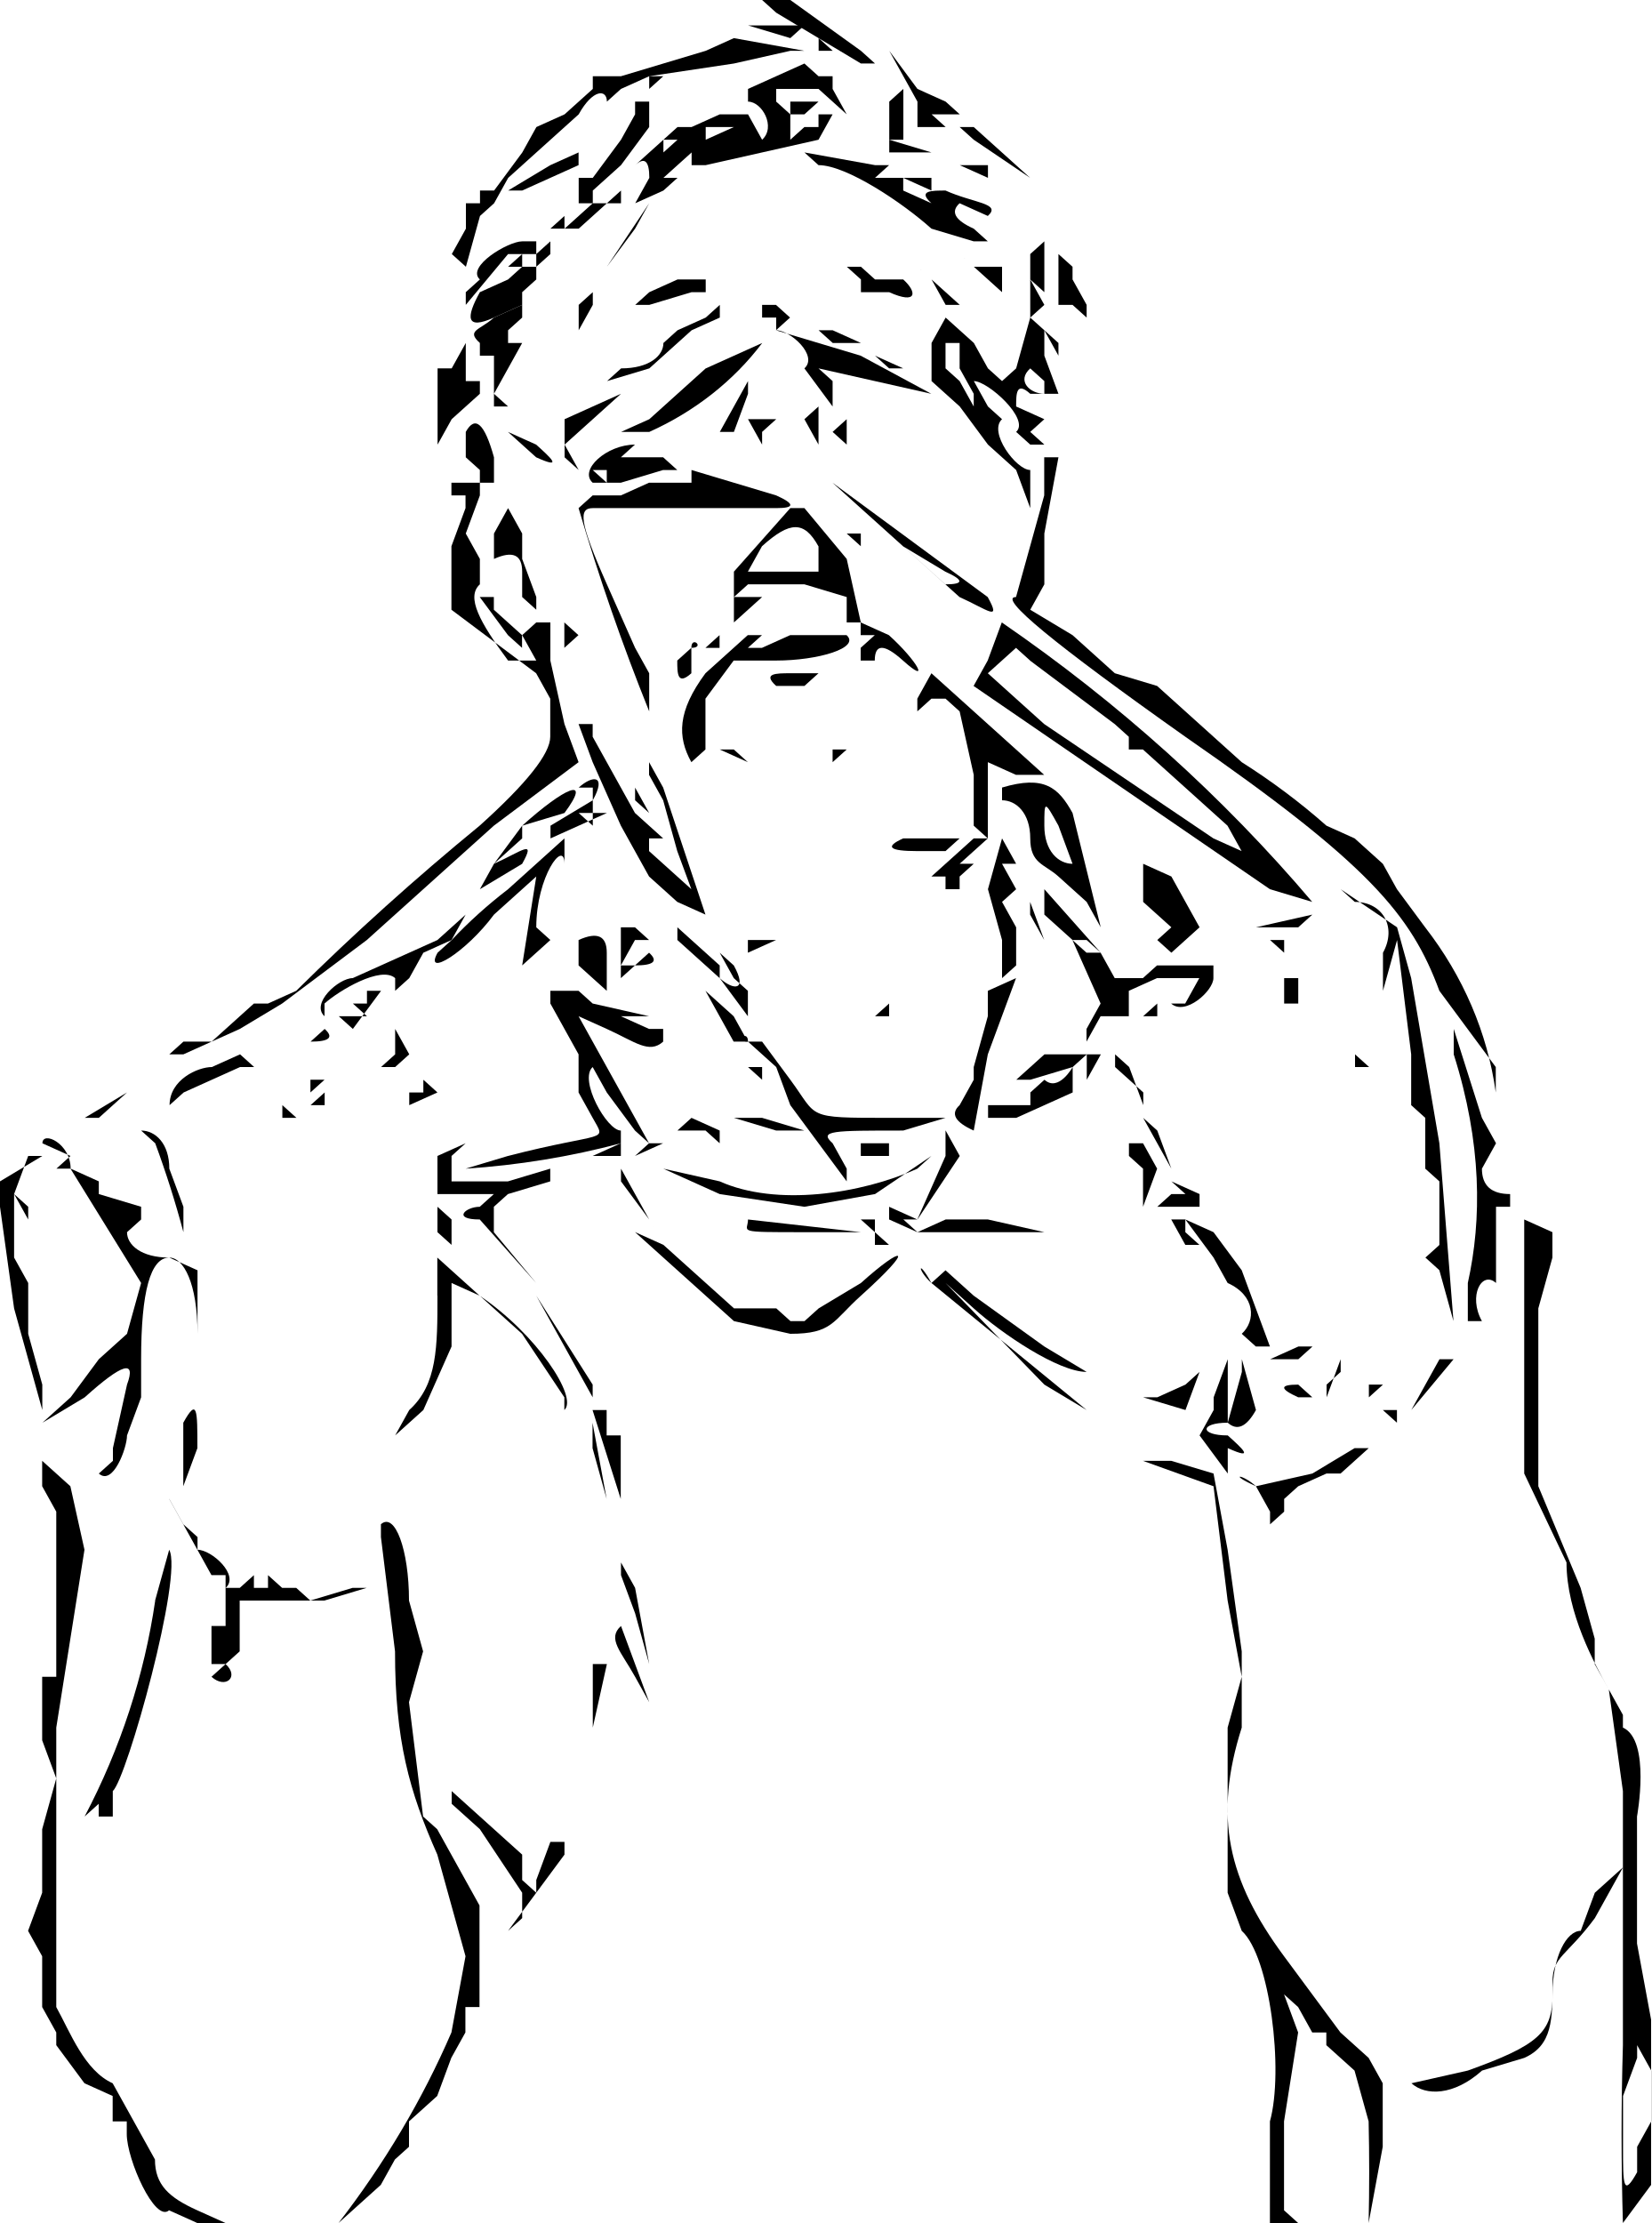
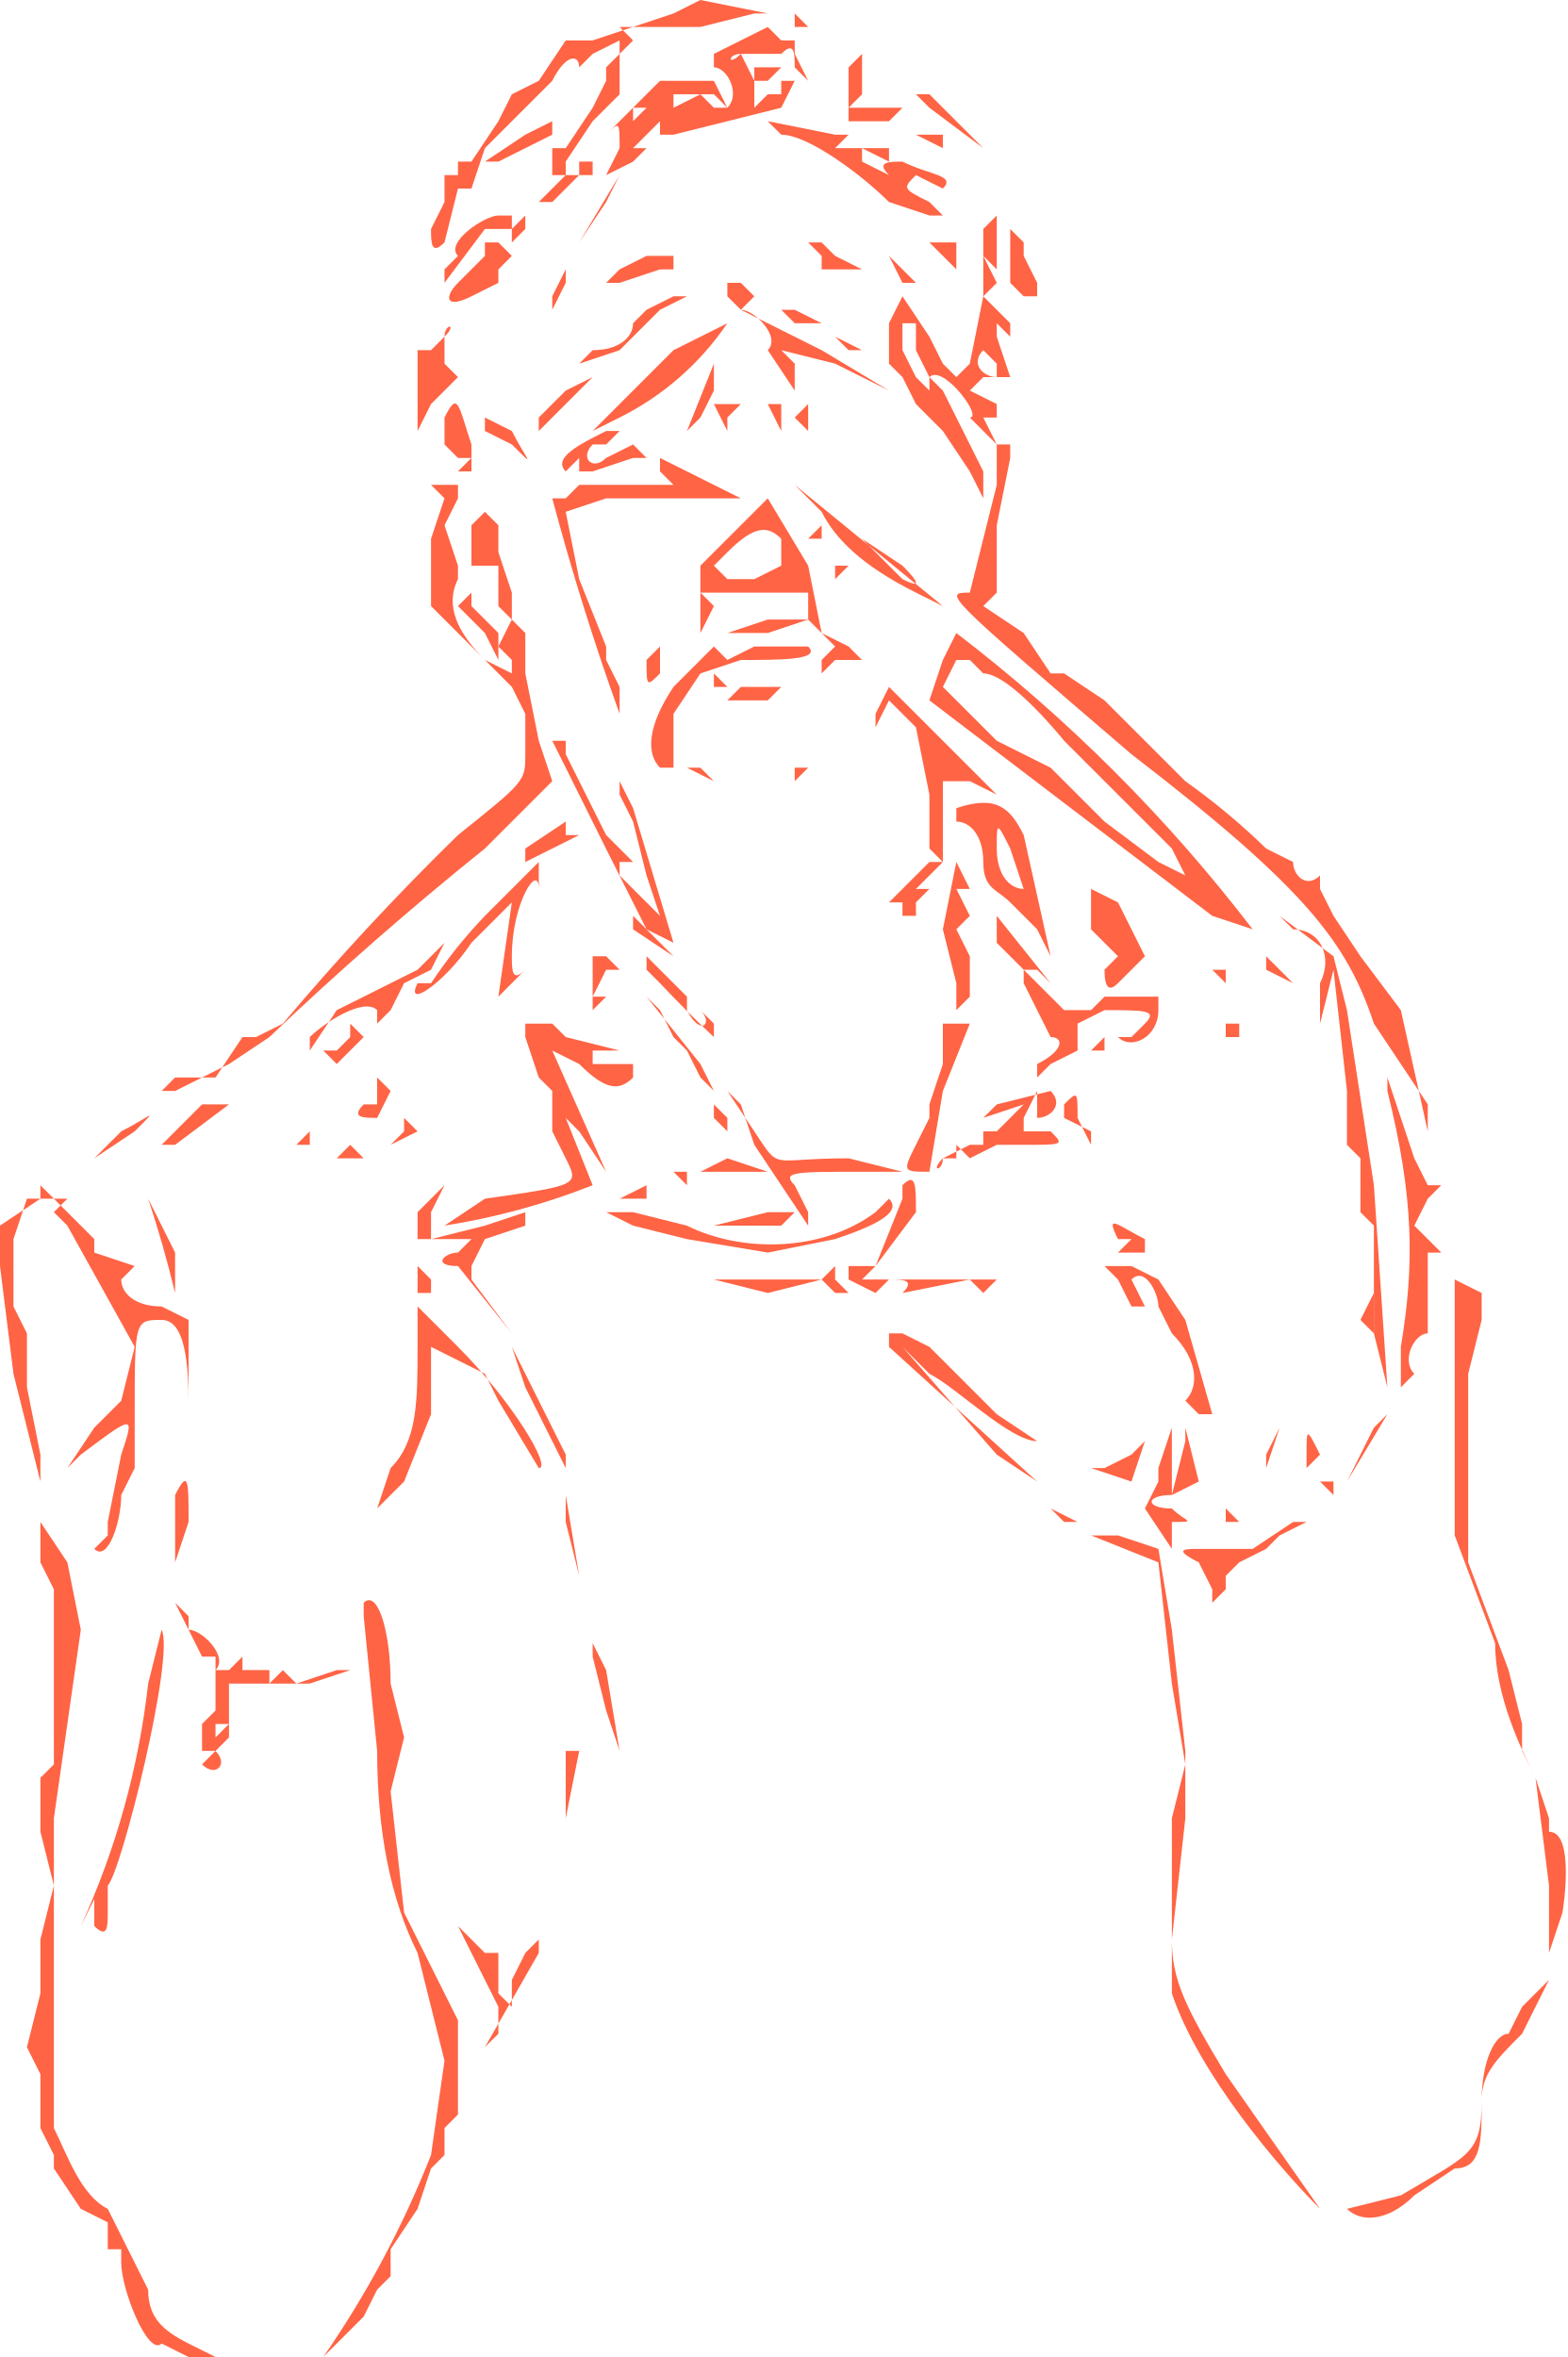
- <svg xmlns="http://www.w3.org/2000/svg" id="Lag_1" viewBox="0 0 130 175">
-   <path d="M60,0l1.11,1,6.67,4h1.11l-1.11-1L62.22,0h-2.22Z" />
-   <path d="M57.78,2h1.11l3.33,1,1.11-1h-5.56Zm-6.67,1h0Zm17.78,0l1.11,1-1.11-1q-1.11,0,0,0Zm-11.11,0l-2.22,1-6.67,2v0h-2.22v1l-2.22,2-2.22,1-1.11,2-2.22,3h-1.11v1h-1.11v2c0-1,0,0,0,0l-1.11,2,1.11,1c1.11,0,0,0,0,0l1.11-4,1.11-1,1.11-2,3.33-3,2.22-2c1.11-2,2.22-2,2.22-1l1.11-1,2.22-1v1q-1.11,0,0,0l1.11-1q.74,0,0,0h-1.11l6.67-1,4.44-1h1.11v0l-5.56-1Zm6.67,1h1.11c1.11,0,0,0,0,0l-1.11-1v1Zm5.56,0l1.11,2,1.11,2v2h2.22l-1.11-1h2.22l-1.11-1-2.22-1-2.22-3Zm-4.44,1h0q-.74,0,0,0Z" />
-   <path d="M61.11,6l-2.22,1v1c1.11,0,2.22,2,1.11,3h-1.11l-1.11-1,1.11,1h1.11l-1.11-2h-2.22l-2.22,1h-1.11l-2.22,2-1.11,1q1.11-1,1.11,1l-1.11,2s0,1,0,0l2.22-1,1.11-1h-1.11q-1.11,1,0,0l1.11-1,1.11-1v1h1.11l4.44-1,4.44-1,1.11-2h-1.11v1h-1.11l-1.11,1v-2l-1.11-1v-1h3.33l1.11,1,1.11,1-1.11-2c0,1,0,0,0,0v-1h-1.11l-1.11-1-2.22,1Zm0,3c0,1,0,0,0,0v0Zm-4.44,1h1.11l-2.22,1v-1h1.11Zm-3.33,1l-1.11,1v-1h1.11Zm17.78-4l-1.11,1v4h3.33l1.11-1-1.11,1-3.33-1h1.11V7Z" />
-   <path d="M50,8v1l-1.11,2-2.22,3h-1.11v2h1.11l-1.11,1-1.11,1h1.11l1.11-1,1.11-1h1.11v-1l-1.11,1q0-1,0,0h-1.11v-1l2.22-2,2.22-3v-2h-1.11Zm12.22,1h1.11l1.11-1h-2.22v1Zm13.33,1l1.11,1,4.44,3,1.11,1-4.44-4-1.11-1h-1.11Zm-32.22,3l-3.33,2h1.11l4.44-2-1.11,1s0,1,0,0l1.11-1v-1s1.11,0,0,0l-2.22,1Zm20-1l1.11,1c2.22,0,6.67,3,8.89,5l3.33,1h1.11l-1.11-1q-2.22-1-1.11-2l2.22,1c1.11-1-1.11-1-3.33-2-1.11,0-2.22,0-1.11,1l-2.22-1s0-1,0,0q-1.11,0,0,0v-1l2.22,1v-1h-4.44l1.11-1h-1.11l-5.56-1Zm5.56,1h0Zm6.67,0q-1.11,0,0,0l2.22,1v-1s-1.11,0,0,0h-2.22Zm2.22,2l1.11,1,1.11,1-1.11-1-1.11-1Zm3.33,1v0q-.74-.67,0,0Zm-31.11,2l-2.22,3q-1.11,0,0,0l3.33-5-1.11,2Zm-6.67,0h1.11v-1l-1.11,1Zm40,1v5h1.11l1.11,1v-1l-1.11-2v-1l-1.11-1v-1Zm-41.11,0h-1.11c-1.11,0-4.44,2-3.33,3l-1.11,1v1l3.33-4h2.22v1l1.11-1v-1h-1.11Zm1.11,0l-1.11,1v-1h1.11Zm37.78,1v5l-1.11,4-1.11,1-1.11-1-1.11-2-2.22-2-1.11,2v3l1.11,1,1.11,1,2.22,3,2.22,2,1.11,3v-3c-1.11,0-3.33-3-2.22-4l-1.11-1-1.11-2c1.11,0,4.44,3,3.33,4l1.11,1h1.11l-1.11-1q0-1,0,0l1.11-1-2.22-1c0-1,0-2,1.11-1h2.22l-1.11-3v-2l1.11,2v-1l-2.22-2,1.11-1v-5l-1.11,1Zm1.11,3v1l-1.11-2,1.11,1Zm-6.67,5v1l1.11,2v1q1.11,0,0,0l-1.11-2-1.11-1v-2h1.11v1Zm6.67,2v1c-1.11,0-2.22-1-1.11-2l1.11,1Z" />
-   <path d="M75.56,20l2.22,2,1.11,1v-2h-2.22l-1.11-1Zm-35.56,1v1l-2.22,1c-1.11,2-1.11,3,1.11,2l2.22-1v-1l1.11-1v-1h-1.11v-1l-1.11,1Zm0,1v-1h1.11l-1.11,1Zm26.67-1l1.11,1v1h-1.11q-1.11-1,0,0h3.33c2.22,1,2.22,0,1.11-1h-2.22l-1.11-1h-1.11Zm6.67,1l1.11,2h1.11l-3.33-3,1.11,1Zm-27.78,1l-1.11,1,1.11-1,1.11-1-1.11,1Zm7.78-1l-2.22,1-1.11,1h1.11l3.33-1h1.11v-1h-2.22Zm-17.78,2q-1.11,1,0,0v0Zm10,0v2l1.11-2v-1l-1.11,1Zm14.44,0v1h1.11v1c1.11,0,3.33,2,2.22,3l2.22,3v-2l-1.11-1,4.44,1,4.44,1-5.56-3-6.67-2,1.11-1-1.11-1h-1.11Z" />
-   <path d="M38.89,25c-1.11,1-2.22,1-1.11,2v1h1.11v4h1.11l-1.11-1,1.11-2,1.11-2h-1.11v-1l1.11-1v-1l-2.22,1Zm17.78-1l-1.11,1s-1.11,0,0,0l-2.22,1-1.11,1c0,1-1.11,2-3.33,2l-1.11,1,3.33-1,3.33-3,2.22-1v-1Zm-21.11,2v0q1.11-1,0,0Zm30,1h2.22q.74,0,0,0l-2.22-1h-1.11l1.11,1Z" />
-   <path d="M36.67,27l-1.11,2v0h-1.11v4q1.11,0,0,0v2l1.11-2,2.22-2c1.11,0,0,0,0,0v-1h-1.11v-3Zm18.89,2l-4.44,4-2.22,1h2.22c3.58-1.61,6.64-4.02,8.89-7l-4.44,2Zm13.33-1l1.11,1h1.11l-2.22-1Zm-10,2l-2.22,4h1.11l1.11-3v-1Zm-12.22,2l-2.22,1v3l1.11,1-1.11-2c0,1,0,0,0,0,0,0,0-1,0,0l2.22-2,2.22-2-2.22,1Zm-10,2v2l1.11,1,1.11-1-1.11,1v1h1.11v-2q-1.11-4-2.22-2Zm22.22-1l1.11,2v-1l1.11-1s1.11,0,0,0h-2.22Zm4.44,0l1.11,2v-3l-1.11,1Zm2.22,1l1.11,1v-2l-1.11,1Zm-25.56,0l2.22,2c2.22,1,1.11,0,0-1l-2.22-1q-1.11,0,0,0Zm10,1c-2.22,0-4.44,2-3.33,3h2.22l3.33-1h1.11l-1.11-1h-3.33l1.11-1h0Zm-2.22,2v1l-1.11-1h1.11Zm34.44-1v3l-2.22,8q-2.22,0,13.33,11c14.44,10,17.78,14,20,20l2.22,3,2.22,3v2c-.65-4.68-2.56-9.14-5.56-13l-2.22-3-1.11-2q0-1,0,0l-2.22-2-2.22-1c-2.07-1.83-4.3-3.5-6.67-5l-4.44-4-2.22-2-3.33-1-1.11-1-2.22-2-3.33-2,1.11-2v-4l1.11-6h-1.11Zm-27.78,2h-3.33l-2.22,1q0,1,0,0h-2.22l-1.11,1c1.59,5.4,3.44,10.74,5.56,16v-3l-1.11-2c0-1,0,0,0,0l-2.22-5c-2.22-5-2.22-6-1.11-6h14.44q2.22,0,0-1l-6.67-2v1Zm13.33,0h1.11c0-1,0,0,0,0h-1.11Zm-32.22,0v1h1.11v1l-1.11,3v5l6.67,5,1.11,2v3q0,2-5.56,7c-5.04,4.13-9.86,8.47-14.44,13l-2.22,1h-1.11l-2.22,2-1.11,1h-2.22l-1.11,1h1.11l4.44-2,3.33-2,6.67-5,10-9,6.67-5-1.11-3-1.11-5v-3h-1.11l-1.11,1,1.11,2h-2.22c-2.22-3-3.33-5-2.22-6v-2l-1.11-2,1.11-3v-1h-2.22Zm32.22,2l7.78,7c2.22,1,3.33,2,2.22,0l-12.22-9,2.22,2Zm3.33,3l3.33,2c1.48,.67,1.48,1,0,1l-3.33-3-1.11-1,1.11,1Z" />
-   <path d="M38.89,42v2q2.22-1,2.22,1v2l1.11,1v-1l-1.11-3v-2l-1.11-2-1.11,2Zm23.33-2l-4.44,5v4q0,1,0,0l1.11-1,1.11-1h-2.22l1.11-1h4.44l3.33,1v2h1.11l-1.11-5-3.33-4h-1.11Zm2.22,3v2h-5.56l1.11-2c2.22-2,3.33-2,4.44,0Zm2.22-1l1.11,1v-1h-1.11Zm-26.67,3v0Zm28.89,0h0Zm-31.11,2l2.22,3,1.11,1v-1l-2.22-2v-1h-1.11Zm22.22,2h0Zm-15.56,1v1q0,1,0,0l1.11-1s0-1,0,0l-1.11-1v1Zm23.33-1v1h1.11l-1.11,1v1h1.11q0-2,2.22,0c2.22,2,1.11,0-1.11-2l-2.22-1Zm10,3l-1.11,2,23.33,16,3.33,1c-7.02-8.28-15.24-15.68-24.44-22l-1.11,3Zm3.33,0c-1.11,0,0,0,0,0l6.67,5,1.11,1v1h1.11l1.11,1,3.33,3,2.22,2,2.22,4-1.11-2q0-1,0,0l-2.22-1-4.44-3-4.44-3-4.44-3-1.11-1-1.11-1-2.22-2,1.11-1,1.11-1,1.11,1Zm-22.22-2l-3.33,3c-2.22,3-2.22,5-1.11,7l1.11-1v-4l2.22-3h3.33c3.33,0,6.67-1,5.56-2h-1.11c0-1,0,0,0,0h-3.33l-2.22,1h-1.11l1.11-1h-1.11Zm-2.22,0l-1.11,1h1.11v-1Zm-3.33,2c0,1,0,2,1.11,1v-2c0-1,1.11,0,0,0l-1.11,1Zm21.11,0l1.11,1-1.11-1c0-1,0,0,0,0Zm-15.56,1h0Z" />
-   <path d="M62.22,53c-1.11,0-2.22,0-1.11,1h-1.11c-1.11,0,0,0,0,0h3.33l1.11-1h-2.22Zm3.33,0h0Zm6.67,2v1l1.11-1h1.11l1.11,1,1.11,5v4l1.11,1h-1.11l-1.11,1-2.22,2h1.11v1h1.11v-1l1.11-1q1.11,0,0,0h-1.11l1.11-1,1.11-1v-2c1.11,0,0,0,0,0v-4l2.22,1h2.22l-4.44-4-4.44-4-1.11,2Zm-26.67,2l1.11,3,2.22,5,2.22,4,2.22,2,2.22,1-3.33-10-1.11-2v1l1.11,2,1.11,4,1.11,3-3.33-3v-1h1.11l-2.22-2-1.11-2-1.11-2-1.11-2v-1h-1.11Zm24.44,2h0Zm-13.33,0l2.22,1-1.11-1h-1.11Zm8.89,1l1.11-1h-1.11v1Zm-3.33,0c1.11,0,0,0,0,0q-1.11,0,0,0Z" />
-   <path d="M45.56,62h1.11v1l-3.33,2v1l2.22-1,2.22-1h-1.11v-1c1.11-2,0-2-1.11-1Zm1.11,2v1l-1.11-1h1.11Zm3.33-2v1l1.11,1-1.11-2Zm28.89,0v1c1.11,0,2.22,1,2.22,3s1.11,2,2.22,3l2.22,2q-.74,0,0,0l1.11,2-2.22-9c-1.11-2-2.22-3-5.56-2Zm4.44,3l1.11,3c-1.11,0-2.22-1-2.22-3s0-2,1.11,0Z" />
-   <path d="M41.11,65l-2.22,3,1.11-1,1.11-1v-1l3.33-1c2.22-3,0-2-3.33,1Zm37.78,1l-1.11,4,1.11,4v2q1.11,0,0,0v1l1.11-1v-3l-1.11-2q0-1,0,0l1.11-1-1.11-2h1.11l-1.11-2v0Zm-38.89,4c-1.6,1.23-3.08,2.56-4.44,4l-1.11,1c-1.11,2,2.22,0,4.44-3l3.33-3-1.11,7,1.11-1,1.11-1-1.11-1c0-4,2.22-7,2.22-5q0,1,0,0v-2l-4.44,4Zm31.11-4q-2.22,1,1.11,1h2.22l1.11-1h-4.44Zm-32.22,2l-1.11,2,3.33-2c1.11-2,0-1-2.22,0Zm51.11,0v3l2.22,2h0l-1.11,1,1.11,1,1.11-1,1.11-1-2.22-4-2.22-1Zm-37.78,2l3.33,3-3.33-3Zm30,1v1l1.11,1,1.11,1h1.11l1.11,1-4.44-5v1Zm24.44,0c2.22,0,3.33,2,2.22,4v3l1.11-4,1.11,9v4l1.11,1v4l1.11,1v7l1.11,4-1.11-14-2.22-13-1.11-4-4.44-3,1.11,1Zm-25.56,1l1.11,2-1.11-3v1Zm17.78,1h3.33l1.11-1-4.44,1Z" />
-   <path d="M34.44,74l-6.67,3c-1.11,0-3.33,2-2.22,3v-1c1.11-1,4.44-3,5.56-2v1l1.11-1,1.11-2,2.22-1,1.11-2-2.22,2Zm14.44-1v4l1.11-1q2.22,0,1.11-1l-1.11,1h-1.11l1.11-2h1.11l-1.11-1h-1.11Zm55.56,0l2.22,1-2.22-1q-1.11-1,0,0Zm-51.11,1l1.11,1,2.22,2,2.22,3v-2l-1.11-1-1.11-2,1.11,1c1.11,2,0,2-1.11,1v-1l-3.33-3v1Zm-7.78,0v2l2.22,2v-3q0-2-2.22-1Zm1.11,1h0Zm8.89-1h0Zm3.33,0v1l2.22-1h-2.22Zm41.11,0l1.11,1v-1h-1.11Zm-15.56,0l2.22,5-1.11,2v1l1.11-2h2.22v-2l2.22-1h3.33l-1.11,2h-1.11c1.11,1,3.33-1,3.33-2v-1h-4.44l-1.11,1h-2.22l-1.11-2h-1.11l-1.11-1Zm2.22,3l1.11,1-1.11-2v1Zm-33.33-1l1.11,1,1.11,1,1.11,2,1.11,2h1.11l-1.11-2-4.44-4Zm47.78,1v2h1.11v-2h-1.11Zm-23.33,1v2l-1.11,4v1l-1.11,2q-1.11,1,1.11,2,1.11,0,0,0l1.11-6,2.22-6-2.22,1Zm27.78,0h0q0-1,0,0Z" />
-   <path d="M28.89,78v1h-1.11l1.11,1c0-1,0,0,0,0h-2.22l1.11,1,2.22-3h-1.11Zm14.44,1l1.11,2,1.11,2v3l1.11,2c1.11,2,1.11,1-6.67,3l-3.33,1c4.14-.27,8.24-.94,12.22-2v-1c-1.11,0-3.33-4-2.22-5l1.11,2,2.22,3,1.11,1-1.11-2-4.44-8,2.22,1c2.22,1,3.33,2,4.44,1v-1h-1.11l-2.22-1h2.22q.74-.67,0,0l-4.44-1-1.11-1h-2.22v1Zm15.56,1h0Zm10,0h1.11v-1l-1.11,1Zm21.11,0c-1.11,0,0,0,0,0h1.11v-1l-1.11,1Zm-64.44,1l-1.11,1h0q2.22,0,1.11-1v0Zm4.44,0h1.11v2l-1.11,1h1.11l1.11-1-1.11-2h-1.11Zm28.89,1l1.11,1,1.11,1,1.11,3,2.22,3,2.22,3v-1l-1.11-2c-1.11-1,0-1,5.56-1l3.33-1h-4.44c-6.67,0-5.56,0-7.78-3l-2.22-3h-1.11c-1.11,0,0-1,0,0Zm55.56,1c2.22,7,2.22,13,1.11,18v3h1.11c-1.11-2,0-4,1.11-3v-6h1.11v-1q-2.22,0-2.22-2l1.11-2h0l-1.11-2-2.22-7v2Zm-32.22,0l-2.22,2h1.11l3.33-1s-1.11,2-2.22,1l-1.11,1v1h-3.33v1h2.22l2.22-1,2.22-1h0v-2l1.11-1v2l1.11-2h-4.44Zm-2.22,4h0Zm-58.89-4h0Zm66.67,0v1l2.22,2v1l-1.11-3-1.11-1Zm-68.89,0l-2.22,1c-1.11,0-3.33,1-3.33,3l1.11-1,4.44-2h1.11l-1.11-1Zm87.78,0v1h1.11l-1.11-1Z" />
-   <path d="M58.89,84l1.11,1v-1h-1.11Zm-48.89,2l-3.33,2h1.11l3.33-3-1.11,1Zm23.33-1v1h-1.11v1l2.22-1-1.11-1q-1.11-1,0,0Zm-8.89,0v1l1.11-1h-1.11Zm-3.33,1h0Zm86.67,0v0Zm-83.33,1h1.11v-1l-1.11,1Zm3.33,0h0Zm7.78,0c1.11,0,0,0,0,0q-1.11,0,0,0Zm-13.33,1h1.11l-1.11-1v1Zm14.44,0v0Zm21.11,0l3.33,1h2.22l-3.33-1h-2.22Zm33.33,1l1.11,3-2.22-4,1.11,1Zm-37.78,0h2.22l1.11,1v-1l-2.22-1-1.11,1Zm-41.11,1c.85,2.3,1.59,4.64,2.22,7v-2l-1.11-3c0-2-1.11-3-2.22-3l1.11,1Zm-8.89,0l2.22,1-1.11,1h1.11l5.56,9-1.11,4-2.22,2-2.22,3-2.22,2,3.33-2q4.44-4,3.33-1l-1.11,5v1l-1.11,1c1.11,1,2.22-2,2.22-3l1.11-3v-3q0-8,2.22-8c1.11,0,2.22,2,2.22,6v-5l-2.22-1c-2.22,0-3.33-1-3.33-2l1.11-1c1.11,0,0,0,0,0v-1l-3.33-1v-1l-2.22-1c0-2-2.22-3-2.22-2Zm33.33,0l-2.22,1v3h4.44l-1.11,1c-1.11,0-2.22,1,0,1l4.44,5-3.33-4v-2l1.11-1,3.33-1v-1l-3.33,1h-4.44v-2l1.11-1q0-1,0,0Zm37.78-1v2l-2.22,5-2.22-1v1l2.22,1h8.89s0,1,0,0h1.11l-4.44-1h-3.33l-2.22,1-1.11-1h1.11l3.33-5-1.11-2Zm14.44,1v1q0,.67,0,0l1.11,1v3l1.11-3-1.11-2h-1.11q0-.67,0,0Zm-37.78,0l-1.11,1,2.22-1h1.11q1.11,0,0,0h-2.22Zm16.67,0v1h2.22v-1h-2.22c-1.11,0,0,0,0,0Zm-34.44,1v0Zm13.33,0h2.22v-1l-2.22,1Z" />
-   <path d="M72.22,92c-4.44,2-11.11,3-15.56,1l-4.44-1h0l4.44,2,6.67,1,5.56-1,4.44-3-1.11,1Zm-23.33,0l3.33,6-1.11-2-2.22-3v-1q-1.11,0,0,0Zm10,0h0Zm33.33,1l1.11,1h-1.11l-1.11,1h3.33v-1l-2.22-1Zm27.78,3v20l3.33,7c0,4,2.22,8,3.33,10l1.11,8v20c-.14,4.67-.14,9.33,0,14l2.22-3v-13l-1.11-6v-10s1.11-6-1.11-7v-1l-1.11-2-1.11-2v-2l-1.11-4-3.33-8v-14l1.11-4v-2l-2.22-1Zm10,67v4l-1.11,2c-1.11,0,0,0,0,0v2c-1.11,2-1.11,1-1.11-2v-4l1.11-3v-1l1.11,2ZM34.44,96v1l1.11,1v-2l-1.11-1v1Zm33.33,0l1.11,1q0,1,0,0v1h1.11l-1.11-1v-1h-1.11Zm24.44,0l1.11,2h1.11l-1.11-1v-1l2.22,3,1.11,2c2.22,1,2.22,3,1.11,4l1.11,1h1.11l-2.22-6-2.22-3-2.22-1h-1.11Z" />
-   <path d="M50,97l7.78,7,4.44,1c3.33,0,3.33-1,5.56-3,4.44-4,3.33-4,0-1l-3.33,2-1.11,1q1.11,0,0,0h-1.11l-1.11-1h-3.33l-5.56-5c1.11,0,0,0,0,0l-2.22-1-1.11-1,1.11,1Z" />
-   <path d="M58.89,96c0,1-1.11,1,4.44,1h4.44l-8.89-1Zm53.33,3l1.11,1v-2l-1.11,1Zm-77.78,3c0,4,0,7-2.22,9l-1.11,2q0,1,0,0l2.22-2,2.22-5v-5l2.22,1,2.22,2,1.11,1,3.33,5v1c1.11-1-2.22-6-6.67-9l-3.33-3v3Zm32.22-1l-1.11,1,1.11-1,1.11-1-1.11,1Zm6.67,0l12.22,10-3.33-2-7.78-8,2.22,2c2.22,2,6.67,5,8.89,5l-3.33-2-5.56-4-2.22-2-1.11,1c-1.11-2-1.11-1,0,0Zm-30,3l2.22,4,1.11,2v-1s-1.11,0,0,0l-4.44-7,1.11,2Zm56.67,3h2.22l1.11-1h-1.11l-2.22,1Zm13.33,0l-1.11,2-1.11,2,3.33-4h-1.11Zm-15.56,1l-1.11,4v-5l-1.11,3v1l-1.11,2,2.22,3v-2c2.22,1,1.11,0,0-1-2.22,0-2.22-1,0-1q1.11,1,2.22-1l-1.11-4v1Zm7.78,0l-1.11,1v1l1.11-3v1Zm-12.22,1l-2.22,1h-1.11l3.33,1,1.11-3-1.11,1Zm14.44,0v1l1.11-1c0,1,0,0,0,0h-1.11Zm-5.56,1h1.11l-1.11-1c-1.48,0-1.48,.33,0,1Zm-55.56,1l2.22,7v-5h-1.11v-2h-1.11Zm62.22,0l1.11,1v-1h-1.11Zm-94.44,1v5l1.11-3c0-3,0-4-1.11-2Zm32.22,0v2l1.11,4q0,3,0,0l-1.11-6Zm-43.33,3v2l1.11,2v8s-1.11,0,0,0v5h-1.11v5l1.11,3-1.11,4v5l-1.11,3,1.11,2v4l1.11,2v1l2.22,3,2.22,1v2h1.11v1c0,2,2.22,7,3.33,6l2.22,1h2.22l-2.22-1c-2.22-1-3.33-2-3.33-4l-3.33-6c-2.22-1-3.33-4-4.44-6v-22l1.11-7,1.11-7-1.11-5-2.22-2Zm83.33-1h0Zm14.44,0h0q-1.11,0,0,0Zm5.56,0l-3.33,2-4.44,1c-1.11-1-2.22-1,0,0l1.11,2v1l1.11-1v-1l1.11-1,2.22-1h1.11l2.22-2h-1.11Zm-16.67,1l5.56,2,1.11,9,1.11,6-1.11,4v13l1.11,3c2.22,2,3.33,11,2.22,15v8h2.22l-1.11-1v-7l1.11-7-1.11-3,1.11,1,1.11,2h1.11v1l2.22,2,1.11,4c.06,2.67,.06,5.33,0,8l1.11-6v-5l-1.11-2-2.22-2-4.44-6c-4.44-6-5.56-11-3.33-18v-6l-1.11-8-1.11-6-3.33-1h-2.22Zm8.89,0h0Zm-72.22,3v0Zm-13.33,0l2.22,4,1.11,2c0,1,0,0,0,0h1.11v4h-1.11v3h1.11l-1.11,1c1.11,1,2.22,0,1.11-1l1.11-1v-4h6.67l3.33-1h-1.11l-3.33,1-1.11-1v-1h0v1h-1.11q-1.11,0,0,0l-1.11-1v1h-1.11q-1.11,0,0,0v-1l-1.11,1h-1.11c1.11-1-1.11-3-2.22-3v-1l-1.11-1-1.11-2Zm5.56,11h0Zm11.11-9v1l1.11,9c0,7,1.11,11,3.33,16l2.22,8-1.11,6c-2.29,5.3-5.28,10.33-8.89,15l1.11-1,2.22-2,1.11-2,1.11-1v-2l2.22-2,1.11-3,1.11-2v-2h1.11v-8l-3.33-6-1.11-1-1.11-9,1.11-4q0,1,0,0l-1.11-4c0-4-1.11-7-2.22-6Z" />
-   <path d="M12.22,126c-.86,5.89-2.73,11.63-5.56,17l1.11-1v1h1.11v-2c1.11-1,5.56-17,4.44-19l-1.11,4Zm16.67-3v0Zm20,0v1l1.11,3,1.11,4-1.11-6-1.11-2Zm-23.33,1v0q1.11-1,0,0Zm1.11,0h0Zm22.22,4c-1.11,1,0,2,1.11,4l1.11,2-1.11-3-1.11-3q0-1,0,0Zm-2.22,3v5l1.11-5h-1.11Zm-11.11,11l1.11,1,1.11,1,3.33,5v2l-1.11,1,4.44-6v-1h-1.11l-1.11,3v1l-1.11-1v-2l-1.11-1-4.44-4v1Zm13.33,4l-1.11,2v0l1.11-2,1.11-2-1.11,2Zm76.67,3l-1.11,3c-1.11,0-2.22,2-2.22,5s-1.11,4-6.67,6l-4.44,1q-1.11,0,0,0c1.11,1,3.33,1,5.56-1l3.33-1c2.22-1,2.22-3,2.22-6,0-2,1.11-2,3.33-5l2.22-4-2.22,2Zm-78.89,1h0ZM2.22,91l-1.11,3,1.11,2v-1l-1.11-1v5l1.11,2v4l1.11,4v2l-2.22-8-1.11-8v-2l3.33-2h-1.11Z" />
+ <svg xmlns="http://www.w3.org/2000/svg" id="Lag_1" viewBox="0 0 116.4 175">
+   <defs>
+     <style>
+       .cls-1{fill:#ff6445}
+     </style>
+   </defs>
+   <path class="cls-1" d="m52 0-2 1-6 2v1-1h-2l-2 3-2 1-1 2-2 3h-1v1h-1v2l-1 2c0 1 0 2 1 1l1-4h1l1-3 3-3 2-2c1-2 2-2 2-1l1-1 2-1v1l1-1q1 0 0 0l-1-1h6l4-1h1v1-1l-5-1ZM59 2h1l-1-1v1Z" />
+   <path class="cls-1" d="m55 3-2 1v1c1 0 2 2 1 3h-1l-1-1h1l1 1-1-2h-4l-1 1-2 2-1 1c1-1 1-1 1 1l-1 2 2-1 1-1h-1c-1 1-1 1 0 0l1-1 1-1V8v2h1l4-1 4-1 1-2h-1v1h-1l-1 1V6l-1-2c-1 1-1 0 0 0h3c1-1 1 0 1 1l1 1-1-2V3h-1l-1-1-2 1Zm0 3V5v1Zm-4 1h1l-2 1V7h1Zm-3 1-1 1V8h1ZM64 4l-1 1v4h3l1-1h-4s0-1 0 0l1-1V4Z" />
+   <path class="cls-1" d="M45 5v1l-1 2-2 3h-1v2h1l-1 1-1 1h1l1-1 1-1h1v-1h-1v1h-1v-1l2-3 2-2V4l-1 1ZM56 6h1l1-1h-2v1ZM68 7l1 1 4 3 1 1-4-4-1-1h-1ZM39 10l-3 2h1l4-2-1 1 1-1V9s1 0 0 0l-2 1ZM57 9l1 1c2 0 6 3 8 5l3 1h1l-1-1c-2-1-2-1-1-2l2 1c1-1-1-1-3-2-1 0-2 0-1 1l-2-1s0-1 0 0c-1 0-1 0 0 0v-1l2 1v-1h-4l1-1h-1l-5-1Zm5 1h-1 1ZM68 10c-1 0-1 0 0 0l2 1v-1s-1 0 0 0h-2ZM70 12l1 1 1 1-1-1-1-1ZM73 13v2-3ZM45 15l-2 3c-1 0-1 0 0 0l3-5-1 2ZM39 15h1-1ZM75 17v4l1 1h1v-1l-1-2v-1l-1-1v-2 2ZM38 16h-1c-1 0-4 2-3 3l-1 1v1l3-4h2v1l1-1v-1h-1Zm1 0-1 1v-1h1ZM73 18v4l-1 5-1 1-1-1-1-2-2-3-1 2v3l1 1 1 2 2 2 2 3 1 2v2-4l-2-4-1-2-1-1c1-1 4 3 3 3l1 1 1 1-1-2h1v-1l-2-1 1-1h2l-1-3v-1c0-1 0-1 0 0l1 1v-1l-2-2 1-1v-5l-1 1Zm1 2v1l-1-2 1 1Zm-6 5c0 1 0 1 0 0v1l1 2v1c1 0 1 0 0 0l-1-1-1-2v-2h1v1Zm6 2v1c-1 0-2-1-1-2l1 1Z" />
+   <path class="cls-1" d="m68 17 2 2 1 1v-2h-2l-1-1ZM36 18v1l-2 2c-1 1-1 2 1 1l2-1v-1l1-1-1-1c1 0 0 0 0 0h-1Zm0 1 1-1-1 1ZM60 18l1 1v1h-1c-1 0-1 0 0 0h4l-2-1-1-1h-1ZM66 19l1 2h1l-3-3 1 1ZM41 20l-1 1 1-1 1-1-1 1ZM48 19l-2 1-1 1h1l3-1h1v-1h-2ZM32 21c-1 1-1 1 0 0v-1 1ZM41 22v2-1l1-2v-1l-1 2ZM54 21v1l1 1c-1 0 0 0 0 0 1 0 3 2 2 3l2 3v-2l-1-1 4 1 4 2-5-3-6-3 1-1-1-1h-1ZM51 22h-1s-1 0 0 0l-2 1-1 1c0 1-1 2-3 2l-1 1 3-1 3-3 2-1c0-1 0-1 0 0ZM32 23v1-1c1-1 1-1 0 0Z" />
+   <path class="cls-1" d="M59 24h2q1 0 0 0l-2-1h-1l1 1ZM33 25l-1 1v2-2h-1v6l1-2 2-2c1 0 0 0 0 0l-1-1v-2c1-1 0-1 0 0ZM50 26l-4 4-2 2 2-1a21 21 0 0 0 8-7l-4 2ZM62 25l1 1h1l-2-1ZM53 27l-2 5 1-1 1-2v-2ZM42 29l-2 2v2l1 1-1-1v-1l2-2 2-2-2 1ZM33 31v2l1 1h1l-1 1h1v2-4c-1-3-1-4-2-2ZM53 30l1 2v-1l1-1s1 0 0 0h-2ZM57 30l1 2v-2h-1ZM59 31l1 1v-2l-1 1ZM36 32l2 1c2 2 1 1 0-1l-2-1v1ZM45 32c-2 1-4 2-3 3h2l3-1h1l-1-1-2 1c-1 1-2 0-1-1h1l1-1h-1Zm-2 2v1h-1l1-1ZM74 33v3l-2 8c-2 0-2 0 12 12 13 10 16 14 18 20l2 3 2 3v2l-2-9-3-4-2-3-1-2v-1c-1 1-2 0-2-1l-2-1a51 51 0 0 0-6-5l-4-4-2-2-3-2h-1l-2-3-3-2 1-1v-5l1-5v-1h-1ZM49 35l1 1h-6c0 1 0 1 0 0h-1l-1 1h-1a197 197 0 0 0 5 16v-2l-1-2v-1l-2-5-1-5 3-1h10c2 1 2 1 0 0l-6-3v1ZM32 36s0 1 0 0l1 1c0 1 0 0 0 0l-1 3v5l6 6 1 2v3c0 2 0 2-5 6a197 197 0 0 0-13 14l-2 1h-1l-2 3h-3l-1 1h1l4-2 3-2a251 251 0 0 1 16-14l5-5-1-3-1-5v-3l-1-1-1 2 1 1s0 1 0 0v1l-2-1c-2-2-3-4-2-6v-1l-1-3 1-2v-1h-2ZM61 38c1 2 3 4 7 6l2 1-11-9 2 2Zm3 2 3 2q2 2 0 1l-3-3-1-1 1 1Z" />
+   <path class="cls-1" d="M35 39v3h2v3l1 1v-2l-1-3v-2l-1-1-1 1ZM56 38l-4 4v5l1-2h1-1l-1-1h8v2l1 1-1-5-3-5-1 1Zm2 2v2l-2 1h-2l-1-1 1-1c2-2 3-2 4-1ZM60 40h1v-1l-1 1ZM36 43v1-1c0-1 0-2 0 0ZM62 43l1-1h-1v1ZM34 45l2 2 1 2v-2l-2-2v-1l-1 1Z" />
+   <path class="cls-1" d="M54 47h3l3-1h-3l-3 1ZM61 47l1 1-1 1v1l1-1h2l-1-1-2-1ZM70 49l-1 3 21 16 3 1a118 118 0 0 0-22-22l-1 2Zm3 1c-1 0 0 0 0 0 2 0 6 5 6 5l1 1s0 1 0 0l1 1 1 1 3 3 2 2 2 4-1-2c0-1 0-1 0 0l-2-1-4-3-4-4-4-2-1-1-1-1-2-2 1-2h1l1 1ZM53 48l-3 3c-2 3-2 5-1 6h1v-4l2-3 3-1c3 0 6 0 5-1h-1s0-1 0 0h-3c0-1 0-1 0 0l-2 1-1-1h1-1ZM51 48h-1 1ZM48 49c0 2 0 2 1 1 0 0 1 0 0 0v-2l-1 1Z" />
+   <path class="cls-1" d="M53 50v1h1l-1-1ZM56 51h-1l-1 1c-1 0 0 0 0 0h3l1-1h-2ZM59 51h1-1ZM65 53v1l1-2 1 1 1 1 1 5v4l1 1h-1l-1 1-2 2h1v-1 2h1v-1l1-1c1 0 1 0 0 0h-1l1-1 1-1v-2c1 0 0 0 0 0v-4h2l2 1-4-4-4-4-1 2ZM41 55l1 2a1516 1516 0 0 0 6 12l2 1-3-10-1-2v1l1 2 1 4 1 3-3-3v-1h1l-2-2-1-2-1-2-1-2v-1h-1ZM51 57l2 1-1-1h-1ZM59 57v1l1-1h-1ZM56 58c1 0 0 0 0 0-1 0-1 0 0 0ZM41 60h1v1l-3 2v1l2-1 2-1h-1v-2h-1Zm1 2h-1 1Z" />
+   <path class="cls-1" d="M71 60v1c1 0 2 1 2 3s1 2 2 3l2 2q-1 0 0 0l1 2q0 1 0 0l-2-9c-1-2-2-3-5-2Zm4 3 1 3c-1 0-2-1-2-3s0-2 1 0ZM71 64l-1 5 1 4v1c1 0 1 0 0 0v1l1-1v-3l-1-2c0-1 0-1 0 0l1-1-1-2h1l-1-2v-2 2ZM36 68a36 36 0 0 0-4 5h-1c-1 2 2 0 4-3l3-3-1 7 1-1 1-1c-1 1-1 0-1-1 0-4 2-7 2-5 0 1 0 1 0 0v-2l-4 4ZM81 66v3l2 2h1-1l-1 1q0 2 1 1l1-1 1-1-2-4-2-1ZM47 69l3 2-3-3ZM74 69v1s0 1 0 0l1 1 1 1h1l1 1-4-5v1ZM96 69c2 0 3 2 2 4v5-2l1-4 1 9v4l1 1v4l1 1v8l1 4-1-15-2-13-1-4-4-3 1 1ZM89 71h-2 6-4Z" />
+   <path class="cls-1" d="m31 72-6 3-2 3v-1c1-1 4-3 5-2v1l1-1 1-2 2-1 1-2-2 2ZM44 71v4l1-1h1-2l1-2h1l-1-1h-1ZM94 72l2 1-2-2v1ZM48 72l1 1a92 92 0 0 0 4 4v-1l-1-1-1-2 1 2c1 1 0 2-1 0v-1l-3-3v1ZM50 72h1-1ZM90 72l1 1v-1h-1ZM76 73l2 4c1 0 1 1-1 2v1l1-1 2-1v-2l2-1c3 0 4 0 3 1l-1 1h-1c1 1 3 0 3-2v-1h-4l-1 1h-2l-1-1-1-1-1-1Zm2 3h1l-1-2v2ZM48 74l1 1 1 2 1 1 1 2 1 1-1-2-4-5ZM91 76v1h1v-1h-1ZM70 76v3l-1 3s0 1 0 0v1l-1 2c-1 2-1 2 1 2 1 0 1 0 0 0l1-6 2-5h-2ZM95 76h-1 1c0-1 0-1 0 0Z" />
+   <path class="cls-1" d="M26 76v1l-1 1h1-2l1 1 2-2-1-1ZM39 77l1 3 1 1v3l1 2c1 2 1 2-6 3l-3 2a52 52 0 0 0 11-3l-2-5 1 1 2 3 1 1-1-1-4-9 2 1c2 2 3 2 4 1v-1h-3v-1h2q1 0 0 0l-4-1-1-1h-2v1ZM53 78h2-2ZM81 78c-1 0 0 0 0 0h1v-1l-1 1ZM27 79l1 1c1 0 0 0 0 0v2h-1c-1 1 0 1 1 1l1-2-1-1-1-1ZM53 80l1 1 1 1 1 3 2 3 2 3v-1l-1-2c-1-1 0-1 5-1h3l-4-1c-6 0-5 1-7-2l-2-3-1-1c-1 0 0 0 0 0ZM103 81c2 8 2 13 1 19v3l1-1c-1-1 0-3 1-3v-6h1q1 0 0 0l-2-2 1-2 1-1h-1l-1-2-2-6v1ZM74 82a104 104 0 0 1-1 1l3-1-2 2h-1v1h-1l-2 1c0 1-1 1 0 0h2l2-1h2c3 0 3 0 2-1h-2v-1l1-2v2c1 0 2-1 1-2l-4 1Zm-2 4h-1v-1l1 1ZM79 82v1l2 1v1l-1-2c0-2 0-2-1-1ZM17 82h-2l-3 3h1l4-3h1-1ZM96 82h1-1ZM53 83l1 1v-1l-1-1v1ZM9 84l-3 3 1-1 3-2c2-2 1-1-1 0ZM30 83v1l-1 1c-1 0-1 0 0 0l2-1-1-1c-1 0-1 0 0 0ZM22 84c-1 0-1 0 0 0h1-1ZM19 84h-1 2-1ZM97 84v2-2ZM22 85h1v-1l-1 1ZM25 86h2l-1-1-1 1ZM32 86v-1 1ZM20 86s0 1 0 0h1-1ZM33 87v-1 1ZM52 87h5l-3-1-2 1ZM82 88l1 2-2-4 1 2Z" />
+   <path class="cls-1" d="M48 87h-2 4l1 1v-1h-3ZM11 89a87 87 0 0 1 2 7v-3l-1-2-2-4 1 2ZM3 88v1h2l-1 1 1 1 5 9-1 4-2 2-2 3-2 2 3-3c4-3 4-3 3 0l-1 5v1l-1 1c1 1 2-2 2-4l1-2v-4c0-7 0-7 2-7 1 0 2 1 2 6v3-9l-2-1c-2 0-3-1-3-2l1-1c1 0 0 0 0 0l-3-1v-1l-2-2-2-2ZM33 88l-2 2v2h4l-1 1c-1 0-2 1 0 1l4 5-3-4v-1l1-2 3-1v-1l-3 1-4 1v-2l1-2c0-1 0-1 0 0ZM67 88v1l-2 5h-2v1l2 1 1-1c1 0 2 0 1 1l5-1 1 1 1-1H64l1-1 3-4c0-2 0-3-1-2ZM46 89h-1 3v-1l-2 1ZM61 89c-1 0-1 0 0 0h2c1 0 1 0 0 0h-2c-1 0 0 0 0 0ZM30 89v1-1Z" />
+   <path class="cls-1" d="M65 90c-4 3-10 3-14 1l-4-1h-2l2 1 4 1 6 1 5-1c3-1 5-2 4-3l-1 1Z" />
+   <path class="cls-1" d="M53 91h-2 7l1-1h-2l-4 1ZM83 92h1l-1 1h-1 3v-1c-2-1-3-2-2 0ZM108 95v19l3 8c0 4 2 8 3 10l1 8v5l1-3s1-6-1-6v-1l-1-3-1-2v-2l-1-4-3-8v-14l1-4v-2l-2-1ZM31 94v2h1s1 0 0 0v-1l-1-1ZM61 95l1 1h1l-1-1v-1l-1 1ZM83 95l1 2h1l-1-2c1-1 2 1 2 2l1 2c2 2 2 4 1 5l1 1h1l-2-7-2-3-2-1h-2l1 1ZM53 95l4 1 4-1h-8ZM101 98l1 1v-3l-1 2ZM31 100c0 4 0 7-2 9l-1 3c0 1 0 1 0 0l2-2 2-5v-5l2 1 2 1 1 2 3 5c0 1 0 1 0 0 1 0-2-5-6-9l-3-3v3ZM60 99l-1 1 1-1 1-1-1 1ZM66 100l11 10-3-2-7-8 2 2c2 1 6 5 8 5l-3-2-5-5-2-1h-1v1ZM39 103l2 4 1 2v-1s-1 0 0 0l-4-8 1 3ZM90 105h3-3ZM102 106l-1 2-1 2 3-5-1 1ZM88 107l-1 4v-5l-1 3v1l-1 2 2 3v-2c2 0 1 0 0-1-2 0-2-1 0-1l2-1-1-4v1ZM95 106l-1 2v1l1-3c0-1 0 0 0 0ZM84 108l-2 1h-1l3 1 1-3-1 1ZM97 108v1l1-1c-1-2-1-2-1 0ZM92 108h1-1q-2 0 0 0ZM98 110l1 1v-1h-1ZM13 111v5l1-3c0-3 0-4-1-2ZM42 111v2l1 4c0 3 0 2 0 0l-1-6ZM3 113v3l1 2v13l-1 1v4l1 4-1 4v4l-1 4 1 2v4l1 2v1l2 3 2 1v2h1v1c0 2 2 7 3 6l2 1h2l-2-1c-2-1-3-2-3-4l-3-6c-2-1-3-4-4-6v-23l1-7 1-7-1-5-2-3ZM78 112l1 1h1l-2-1ZM91 113h1l-1-1v1ZM96 113l-3 2h-4c-1 0-2 0 0 1l1 2v1l1-1v-1l1-1 2-1 1-1 2-1h-1ZM81 114l5 2 1 9 1 6-1 4v13c2 6 8 13 11 16l-7-10c-3-5-4-7-4-10l1-9v-5l-1-9-1-6-3-1h-2ZM89 114h1-1ZM12 117l2 4 1 2c0 1 0 1 0 0h1v4l-1 1v2h1l-1 1c1 1 2 0 1-1l1-1v1-5h6l3-1h-1l-3 1-1-1v-1h-1 1v1l-1 1v-1h-1c0-1 0-1 0 0h-1c-1 0-1 0 0 0v-1l-1 1h-1c1-1-1-3-2-3v-1l-1-1-1-2Zm5 11-1 1v-1h1ZM27 119v1l1 10c0 6 1 11 3 15l2 8-1 7a74 74 0 0 1-8 15l1-1 2-2 1-2 1-1v-2l2-3 1-3 1-1v-2l1-1v-7c0 1 0 0 0 0l-3-6-1-2-1-9 1-4c0 1 0 1 0 0l-1-4c0-4-1-7-2-6Z" />
+   <path class="cls-1" d="M11 125a59 59 0 0 1-5 18l1-2v2c1 1 1 0 1-1v-2c1-1 5-17 4-19l-1 4ZM26 122v1-2 1ZM44 122v1l1 4 1 3-1-6-1-2ZM23 123v1-1c1-1 1-1 0 0ZM24 123h1-1ZM42 130v5l1-5h-1ZM32 141l1 1 1 1 3 6v2l-1 1 4-7v-1l-1 1-1 2v2l-1-1v-3h-1l-4-4ZM113 149l-1 2c-1 0-2 2-2 5 0 4-1 4-6 7l-4 1c-1 0-1 0 0 0 1 1 3 1 5-1l3-2c2 0 2-2 2-5 0-2 1-3 3-5l2-4-2 2ZM2 89l-1 3 1 2v1-1l-1-2v5l1 2v4l1 5v2l-2-8-1-8v-3l3-2H2Z" />
</svg>
